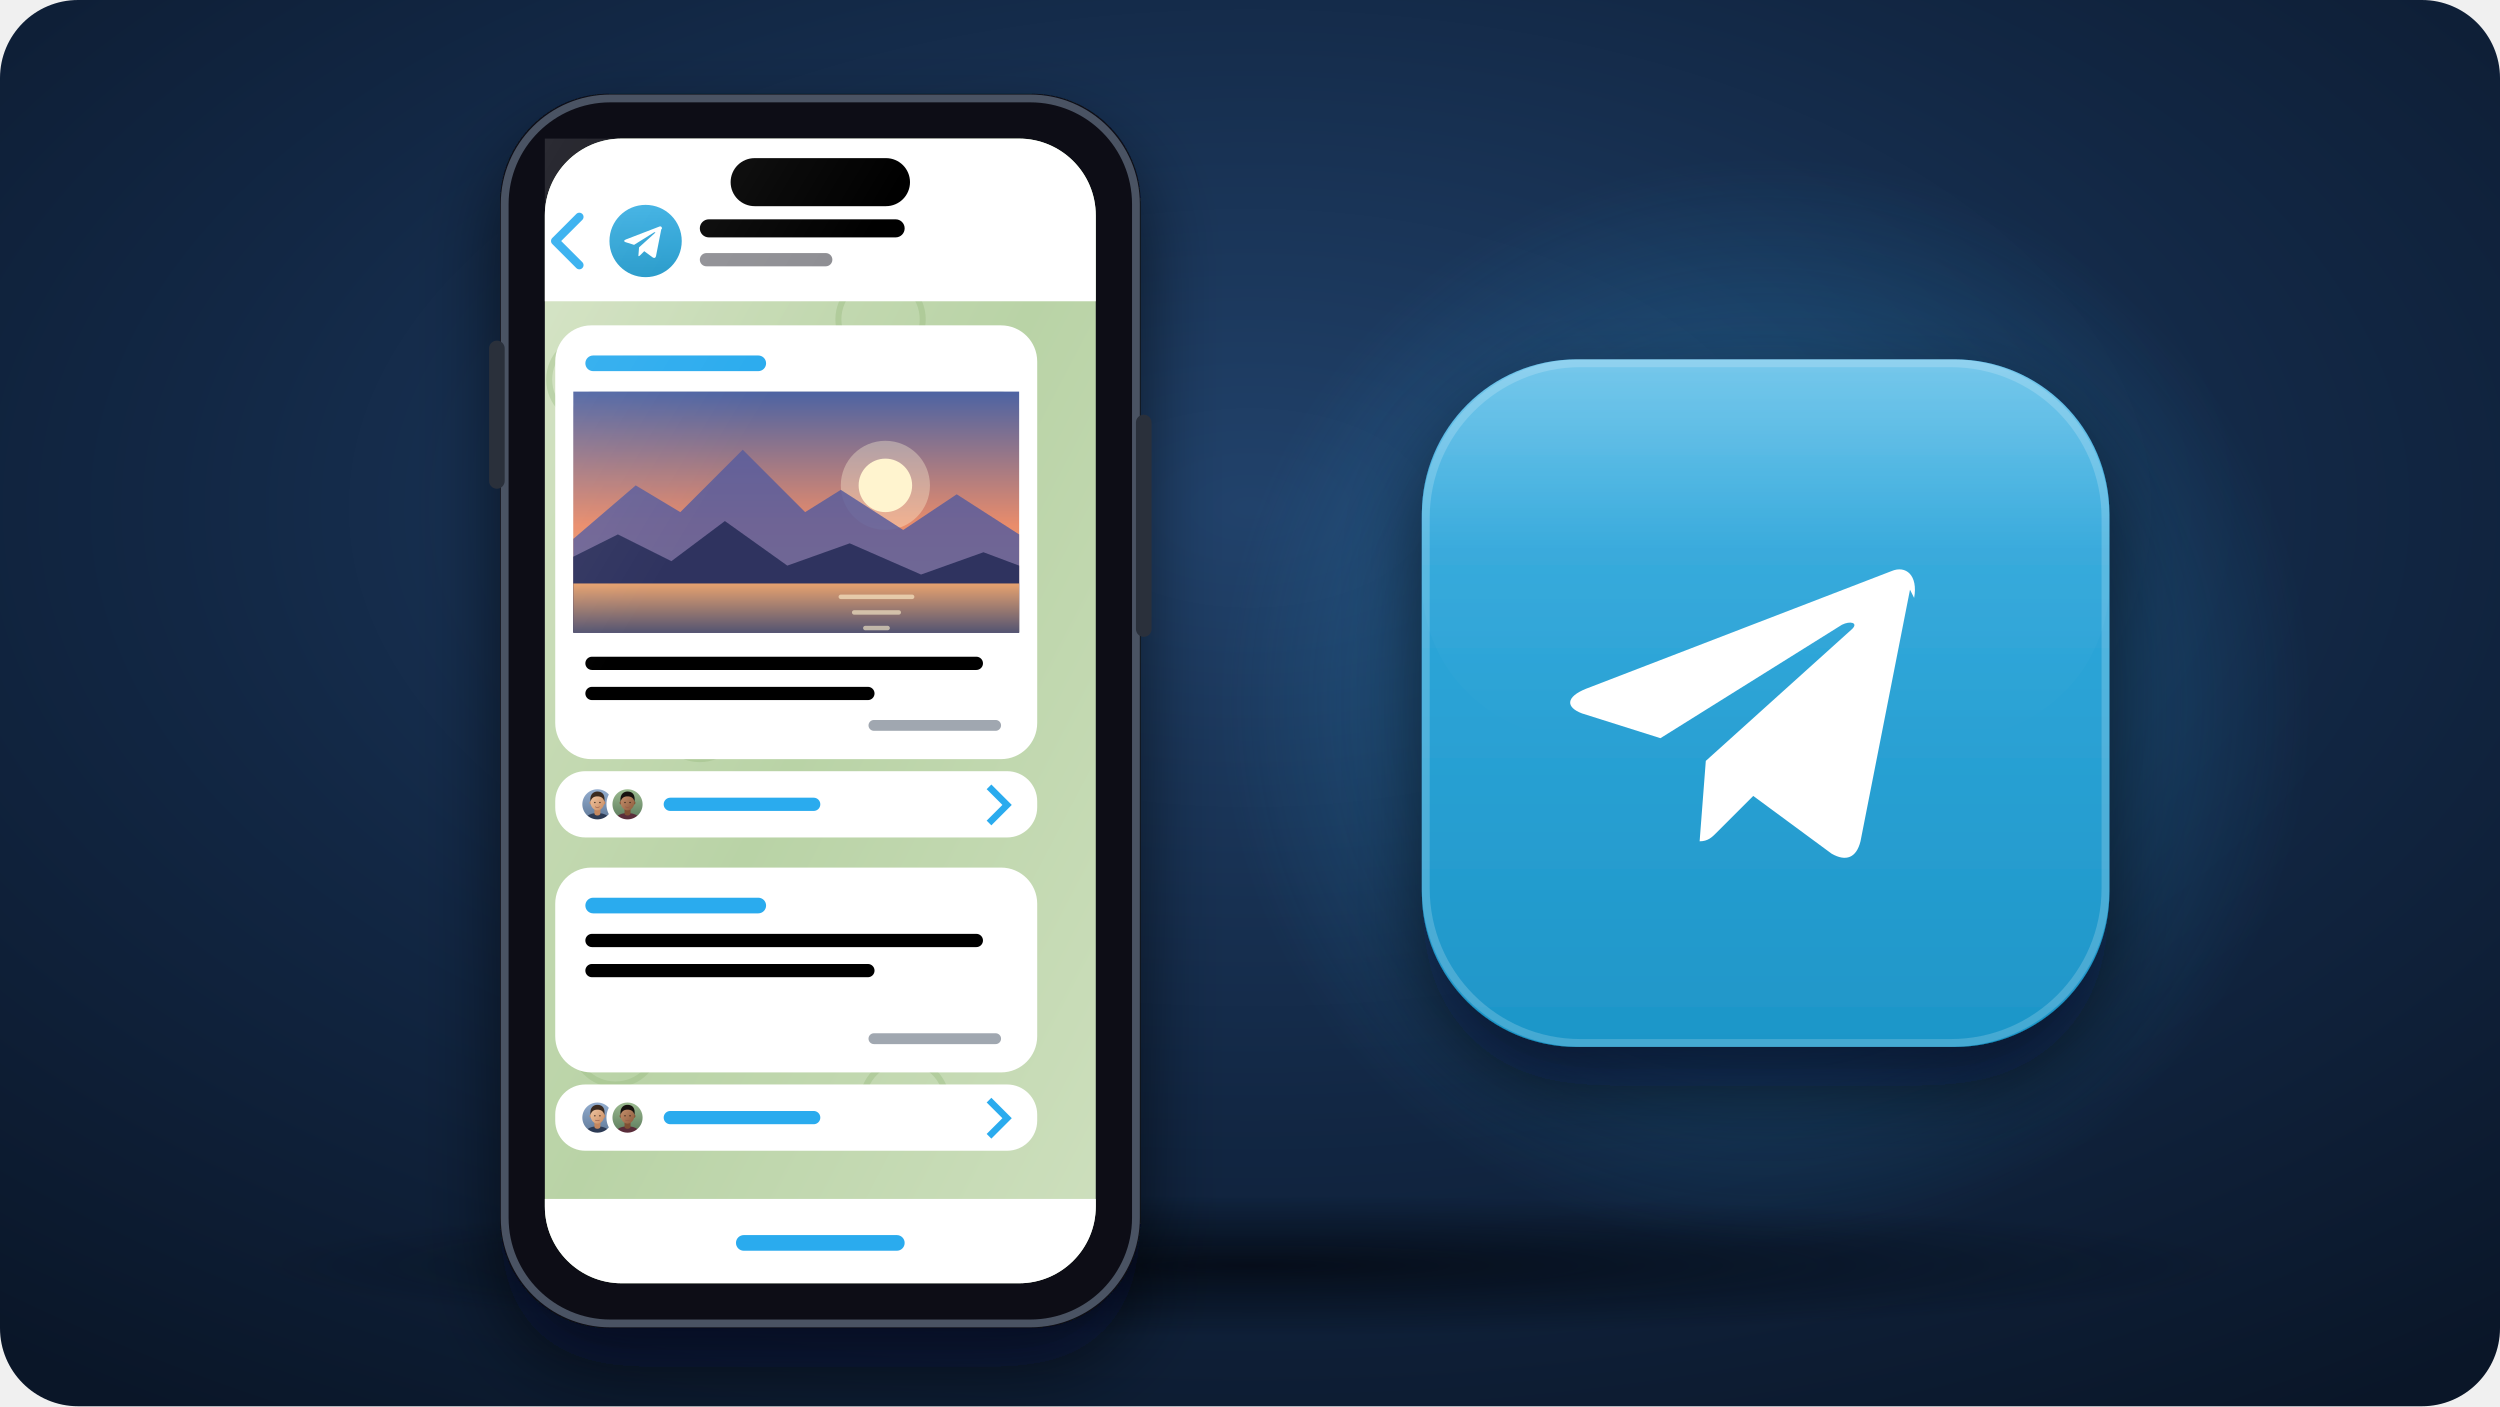
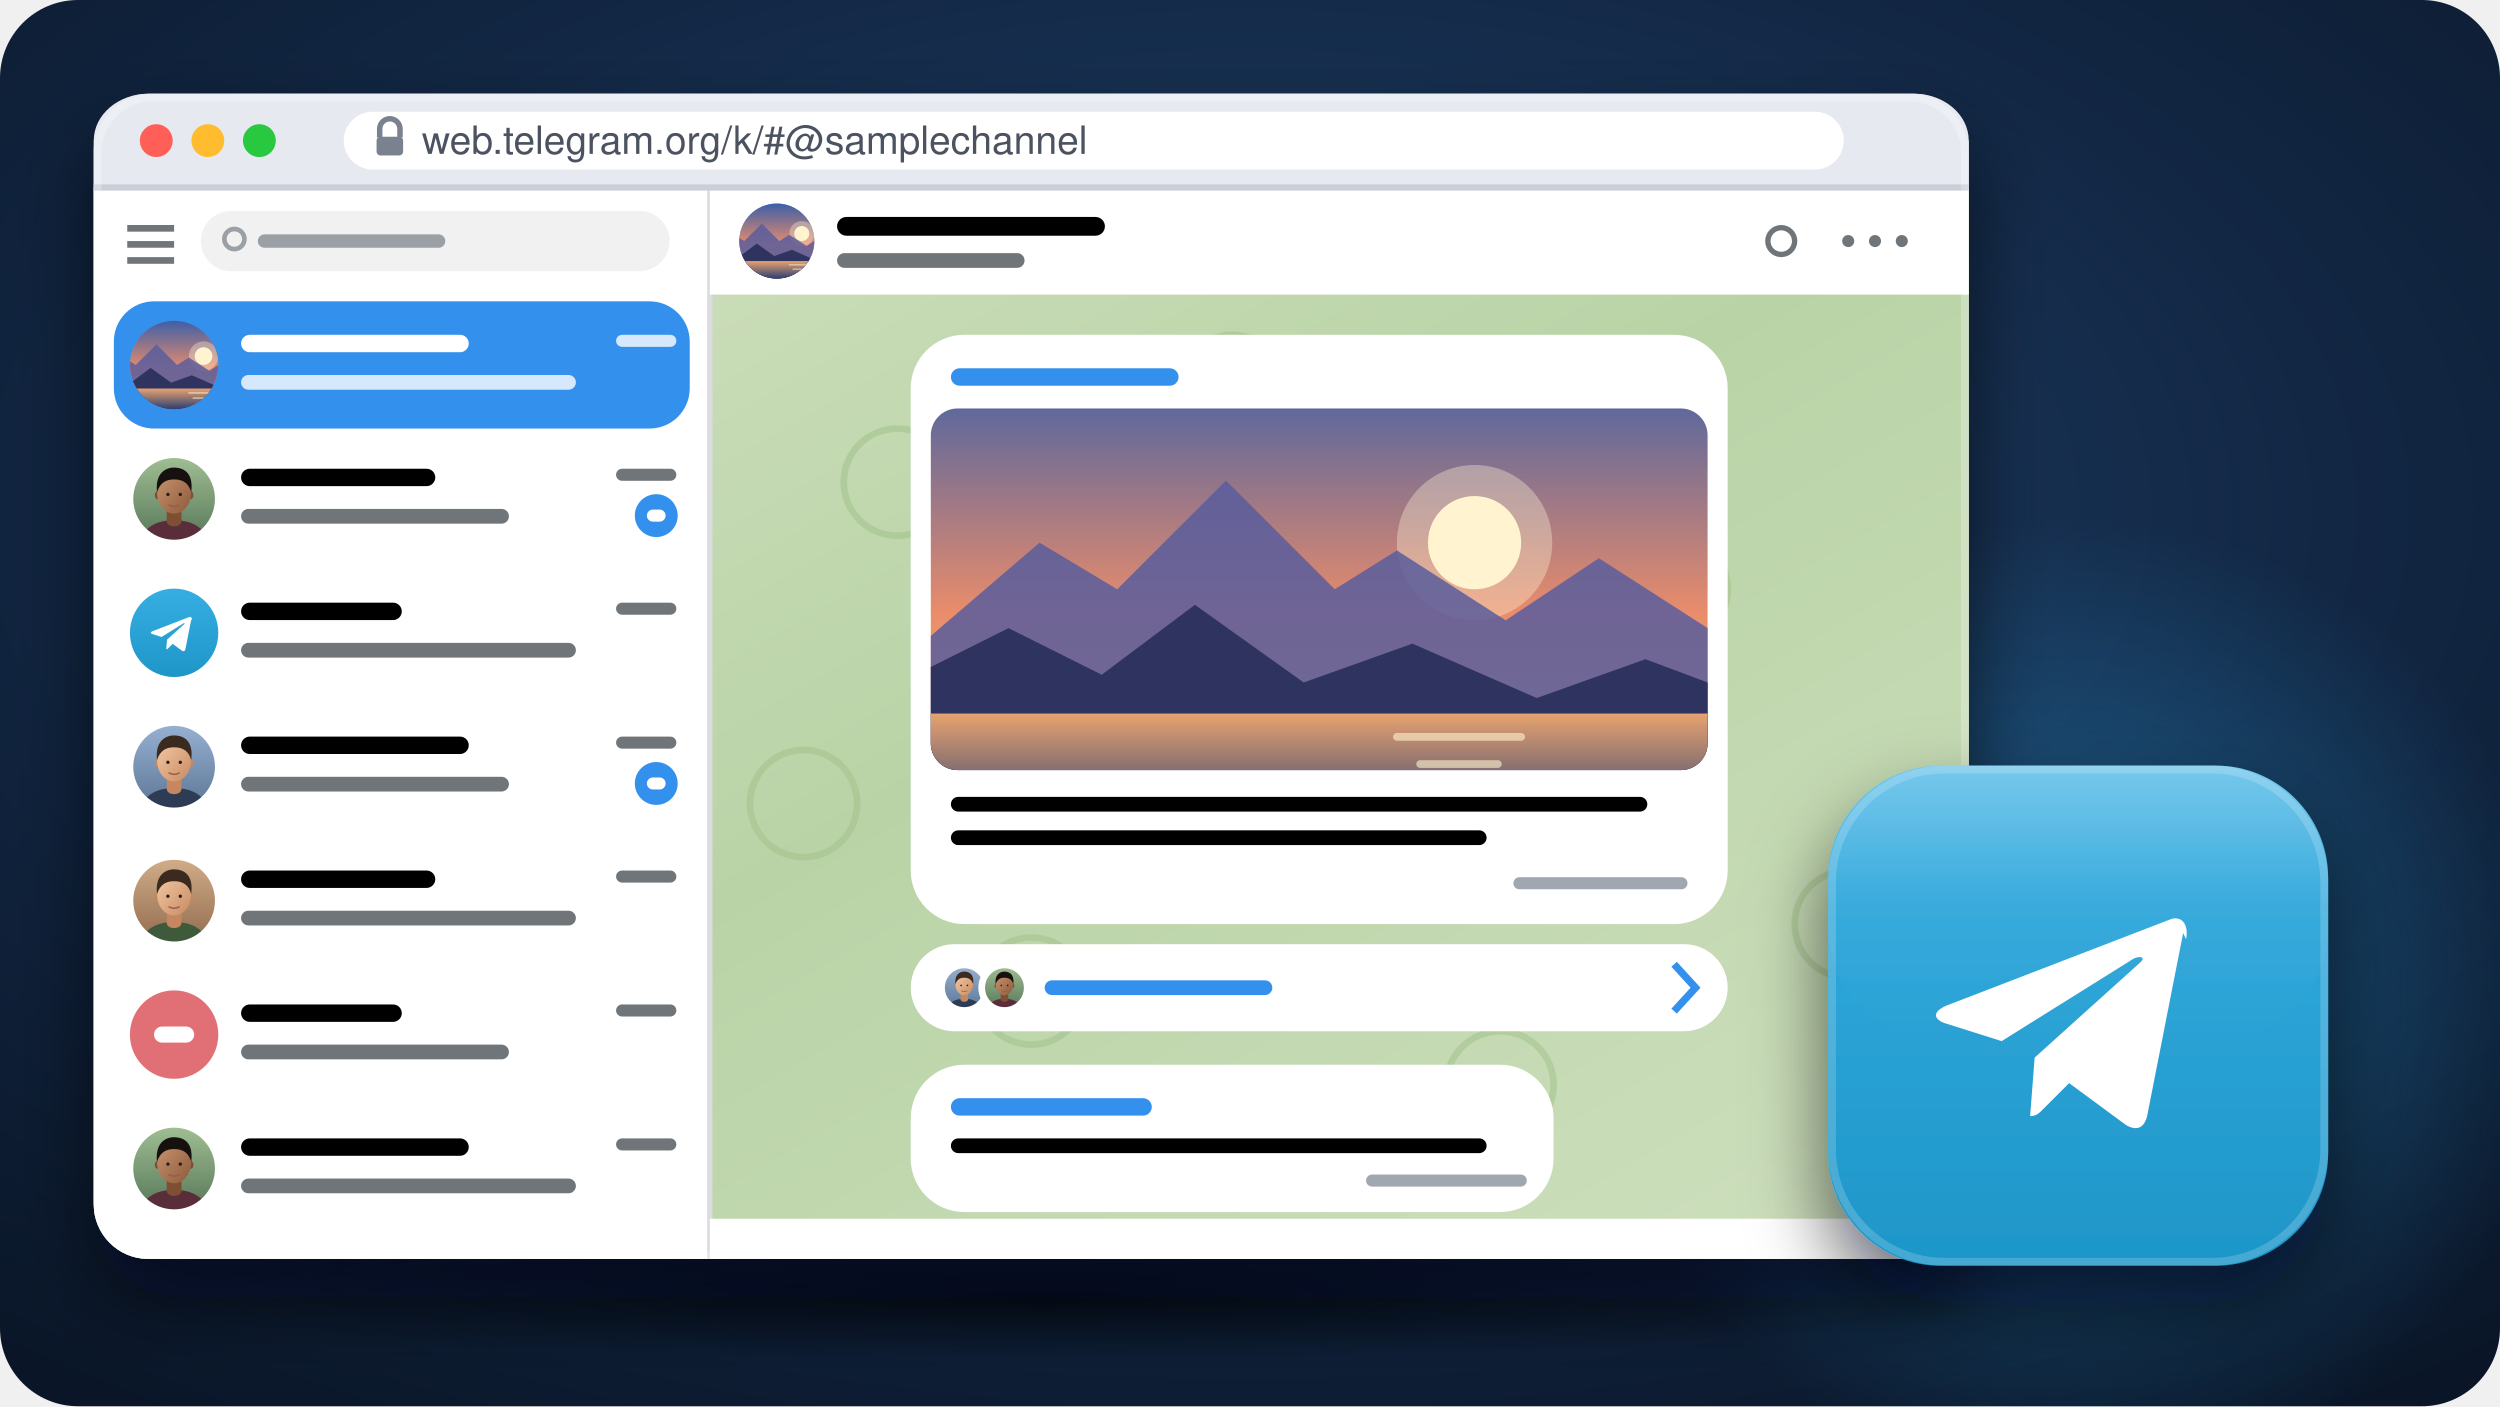
<svg xmlns="http://www.w3.org/2000/svg" viewBox="0 0 320 180" width="320" height="180">
  <defs>
    <radialGradient id="bg" cx="50%" cy="36%" r="78%">
      <stop offset="0" stop-color="#21426b" />
      <stop offset=".55" stop-color="#122744" />
      <stop offset="1" stop-color="#0a1628" />
    </radialGradient>
    <radialGradient id="floor">
      <stop offset="0" stop-color="#01050c" stop-opacity=".7" />
      <stop offset="1" stop-color="#01050c" stop-opacity="0" />
    </radialGradient>
    <filter id="sh" x="-25%" y="-25%" width="150%" height="160%">
      <feDropShadow dx="0" dy="5" stdDeviation="5" flood-color="#01050c" flood-opacity=".6" />
    </filter>
-     <linearGradient id="glare" x1="0" y1="0" x2="1" y2="1">
-       <stop offset="0" stop-color="#fff" stop-opacity=".28" />
-       <stop offset=".5" stop-color="#fff" stop-opacity="0" />
-     </linearGradient>
    <linearGradient id="sky" x1="0" y1="0" x2="0" y2="1">
      <stop offset="0" stop-color="#3d5fa8" />
      <stop offset=".55" stop-color="#e98c6b" />
      <stop offset="1" stop-color="#f7c873" />
    </linearGradient>
    <linearGradient id="lake" x1="0" y1="0" x2="0" y2="1">
      <stop offset="0" stop-color="#e7a26f" />
      <stop offset="1" stop-color="#2c3f72" />
    </linearGradient>
    <linearGradient id="skinA" x1="0" y1="0" x2="1" y2="1">
      <stop offset="0" stop-color="#f3caa6" />
      <stop offset="1" stop-color="#c88b62" />
    </linearGradient>
    <linearGradient id="skinB" x1="0" y1="0" x2="1" y2="1">
      <stop offset="0" stop-color="#c99470" />
      <stop offset="1" stop-color="#8d5b3c" />
    </linearGradient>
    <linearGradient id="pbgA" x1="0" y1="0" x2="0" y2="1">
      <stop offset="0" stop-color="#9db7d9" />
      <stop offset="1" stop-color="#57708f" />
    </linearGradient>
    <linearGradient id="pbgB" x1="0" y1="0" x2="0" y2="1">
      <stop offset="0" stop-color="#a8c79a" />
      <stop offset="1" stop-color="#4f6e52" />
    </linearGradient>
+     <linearGradient id="pbgC" x1="0" y1="0" x2="0" y2="1">
+       <stop offset="0" stop-color="#d9b48f" />
+       <stop offset="1" stop-color="#8a6448" />
+     </linearGradient>
    <linearGradient id="tgbg" x1="0" y1="0" x2="0" y2="1">
      <stop offset="0" stop-color="#37aee2" />
      <stop offset="1" stop-color="#1e96c8" />
    </linearGradient>
    <linearGradient id="tgwall" x1="0" y1="0" x2="1" y2="1">
      <stop offset="0" stop-color="#d5e3c4" />
      <stop offset=".5" stop-color="#b9d3a6" />
      <stop offset="1" stop-color="#cfe0bf" />
    </linearGradient>
    <linearGradient id="gloss" x1="0" y1="0" x2="0" y2="1">
      <stop offset="0" stop-color="#fff" stop-opacity=".32" />
      <stop offset=".5" stop-color="#fff" stop-opacity=".04" />
      <stop offset="1" stop-color="#fff" stop-opacity="0" />
    </linearGradient>
  </defs>
  <rect width="320" height="180" rx="10" fill="url(#bg)" />
-   <ellipse cx="160" cy="162" rx="128" ry="9" fill="url(#floor)" />
+   <ellipse cx="134" cy="166" rx="124" ry="8" fill="url(#floor)" />
  <defs>
-     <radialGradient id="gl1">
+     <radialGradient id="gl71">
      <stop offset="0" stop-color="#2aabee" stop-opacity=".45" />
      <stop offset="1" stop-color="#2aabee" stop-opacity="0" />
    </radialGradient>
  </defs>
-   <circle cx="226" cy="90" r="70" fill="url(#gl1)" />
-   <rect x="64" y="12" width="82" height="158" rx="13.94" fill="#0e1117" filter="url(#sh)" />
-   <rect x="64.6" y="12.6" width="80.8" height="156.8" rx="13.53" fill="none" stroke="#4a5363" stroke-width="1" />
-   <rect x="62.6" y="43.6" width="2" height="18.96" rx="1" fill="#2a303b" />
-   <rect x="145.4" y="53.08" width="2" height="28.44" rx="1" fill="#2a303b" />
-   <clipPath id="ph6">
-     <rect x="69.74" y="17.74" width="70.52" height="146.52" rx="9.84" />
+   <circle cx="266" cy="128" r="62" fill="url(#gl71)" />
+   <rect x="12" y="12" width="240" height="149.14" rx="7" fill="#dfe3ea" filter="url(#sh)" />
+   <clipPath id="win81">
+     <rect x="12" y="12" width="240" height="149.14" rx="7" />
  </clipPath>
-   <g clip-path="url(#ph6)">
-     <svg x="69.74" y="17.74" width="70.52" height="146.52" viewBox="0 0 100 190" preserveAspectRatio="xMidYMin slice">
-       <rect width="100" height="190" fill="url(#tgwall)" />
-       <circle cx="12" cy="40" r="7" fill="none" stroke="#9fbf88" stroke-width="1" opacity=".5" />
-       <circle cx="60" cy="30" r="7" fill="none" stroke="#9fbf88" stroke-width="1" opacity=".5" />
-       <circle cx="30" cy="96" r="7" fill="none" stroke="#9fbf88" stroke-width="1" opacity=".5" />
-       <circle cx="78" cy="88" r="7" fill="none" stroke="#9fbf88" stroke-width="1" opacity=".5" />
-       <circle cx="16" cy="150" r="7" fill="none" stroke="#9fbf88" stroke-width="1" opacity=".5" />
-       <circle cx="64" cy="160" r="7" fill="none" stroke="#9fbf88" stroke-width="1" opacity=".5" />
-       <rect width="100" height="27" fill="#fff" />
-       <path d="M6 17l4-4M6 17l4 4" stroke="#2aabee" stroke-width="1.4" stroke-linecap="round" />
-       <circle cx="21" cy="17" r="6" fill="url(#tgbg)" />
-       <svg x="16.5" y="12.5" width="9" height="9" viewBox="0 0 24 24" preserveAspectRatio="xMidYMid slice">
+   <g clip-path="url(#win81)">
+     <svg x="12" y="24" width="240" height="137.14" viewBox="0 0 280 160" preserveAspectRatio="xMidYMid slice">
+       <rect width="280" height="160" fill="url(#tgwall)" />
+       <circle cx="120" cy="44" r="8" fill="none" stroke="#9fbf88" stroke-width="1" opacity=".5" />
+       <circle cx="170" cy="30" r="8" fill="none" stroke="#9fbf88" stroke-width="1" opacity=".5" />
+       <circle cx="236" cy="60" r="8" fill="none" stroke="#9fbf88" stroke-width="1" opacity=".5" />
+       <circle cx="140" cy="120" r="8" fill="none" stroke="#9fbf88" stroke-width="1" opacity=".5" />
+       <circle cx="210" cy="134" r="8" fill="none" stroke="#9fbf88" stroke-width="1" opacity=".5" />
+       <circle cx="262" cy="110" r="8" fill="none" stroke="#9fbf88" stroke-width="1" opacity=".5" />
+       <circle cx="106" cy="92" r="8" fill="none" stroke="#9fbf88" stroke-width="1" opacity=".5" />
+       <rect width="92" height="160" fill="#fff" />
+       <path d="M92 0v160" stroke="#dadce0" stroke-width=".8" />
+       <rect x="5" y="5.6" width="7" height="1" fill="#707579" />
+       <rect x="5" y="8" width="7" height="1" fill="#707579" />
+       <rect x="5" y="10.4" width="7" height="1" fill="#707579" />
+       <rect x="16" y="3.5" width="70" height="9" rx="4.5" fill="#f1f1f1" />
+       <circle cx="21" cy="7.7" r="1.5" fill="none" stroke="#9aa0a6" stroke-width=".7" />
+       <rect x="24.5" y="7.0" width="28.0" height="2" rx="1.0" fill="#9aa0a6" />
+       <rect x="3" y="17" width="86" height="19" rx="6" fill="#3390ec" />
+       <circle cx="12" cy="26.5" r="6.6" fill="#54a3e6" />
+       <clipPath id="pic72">
+         <rect x="5.4" y="19.9" width="13.2" height="13.2" rx="6.6" />
+       </clipPath>
+       <g clip-path="url(#pic72)">
+         <svg x="5.4" y="19.9" width="13.2" height="13.2" viewBox="0 0 100 60" preserveAspectRatio="xMidYMid slice">
+           <rect width="100" height="60" fill="url(#sky)" />
+           <circle cx="70" cy="24" r="10" fill="#fff6d8" fill-opacity=".35" />
+           <circle cx="70" cy="24" r="6" fill="#fff4cf" />
+           <path d="M0 36L14 24l10 6 14-14 14 14 8-5 14 9 12-8 14 9v25H0z" fill="#5a5d9c" fill-opacity=".85" />
+           <path d="M0 60V40l10-5 12 6 12-9 14 10 14-5 16 7 14-5 8 3v18z" fill="#2f335f" />
+           <rect y="46" width="100" height="14" fill="url(#lake)" />
+           <path d="M60 49h16M63 52.5h10M65.5 56h5" stroke="#fff4cf" stroke-opacity=".6" stroke-width="1" stroke-linecap="round" />
+         </svg>
+       </g>
+       <rect x="22" y="22" width="34" height="2.6" rx="1.3" fill="#fff" />
+       <rect x="22" y="28" width="50" height="2.2" rx="1.1" fill="#d6e8fb" />
+       <rect x="78" y="22" width="9" height="1.8" rx="0.9" fill="#d6e8fb" />
+       <clipPath id="av73">
+         <circle cx="12" cy="46.5" r="6.6" />
+       </clipPath>
+       <g clip-path="url(#av73)">
+         <svg x="5.4" y="39.9" width="13.2" height="13.2" viewBox="0 0 60 70" preserveAspectRatio="xMidYMid slice">
+           <rect width="60" height="70" fill="url(#pbgB)" />
+           <path d="M5 70C7 55 17 49.5 30 49.5S53 55 55 70z" fill="#5a2d3a" />
+           <path d="M25 41h10v9c0 2.2-2.2 3.6-5 3.6S25 52.2 25 50z" fill="#7f4f33" />
+           <ellipse cx="18.6" cy="32.5" rx="1.7" ry="2.7" fill="#7f4f33" />
+           <ellipse cx="41.4" cy="32.5" rx="1.7" ry="2.7" fill="#7f4f33" />
+           <ellipse cx="30" cy="31" rx="11.5" ry="14" fill="url(#skinB)" />
+           <path d="M18.4 30.5C16.8 17 25 13.3 31 13.8c8 .5 12 6.2 10.6 16.7-1.6-6-5.4-8.7-11.6-8.7-6 0-9.6 2.6-11.6 8.7z" fill="#16110e" />
+           <circle cx="25.8" cy="32" r="1.15" fill="#2a1d16" />
+           <circle cx="34.2" cy="32" r="1.15" fill="#2a1d16" />
+           <path d="M26.6 39.2q3.4 1.9 6.8 0" stroke="#9a5a45" stroke-width="1" fill="none" stroke-linecap="round" />
+         </svg>
+       </g>
+       <circle cx="12" cy="46.5" r="6.6" fill="none" stroke="#fff" stroke-width="1" />
+       <rect x="22" y="42" width="29" height="2.6" rx="1.3" fill="#000" />
+       <rect x="22" y="48" width="40" height="2.2" rx="1.1" fill="#707579" />
+       <rect x="78" y="42" width="9" height="1.8" rx="0.9" fill="#707579" />
+       <circle cx="84" cy="49" r="3.2" fill="#3390ec" />
+       <rect x="82.6" y="48.1" width="2.8" height="1.8" rx="0.9" fill="#fff" />
+       <circle cx="12" cy="66.5" r="6.6" fill="url(#tgbg)" />
+       <svg x="7.6" y="62.1" width="8.8" height="8.8" viewBox="0 0 24 24" preserveAspectRatio="xMidYMid slice">
        <path d="M18.4 6.1 16 18.3c-.2.8-.7 1-1.4.6l-3.8-2.8-1.8 1.8c-.2.2-.4.4-.8.4l.3-3.9 7.1-6.4c.3-.3-.1-.4-.5-.2l-8.8 5.5-3.8-1.2c-.8-.3-.8-.8.2-1.2l14.8-5.7c.7-.3 1.3.2 1.1 1.3z" fill="#fff" transform="translate(.6 .4)" />
      </svg>
-       <rect x="30" y="13.4" width="34" height="3" rx="1.5" fill="#000" />
-       <rect x="30" y="19" width="22" height="2.2" rx="1.1" fill="#8e8e93" />
-       <rect x="6" y="31" width="80" height="72" rx="6" fill="#fff" />
-       <rect x="11" y="36" width="30" height="2.6" rx="1.3" fill="#2aabee" />
-       <rect x="9" y="42" width="74" height="40" rx="3" fill="#ddd" />
-       <svg x="9" y="42" width="74" height="40" viewBox="0 0 100 60" preserveAspectRatio="xMidYMid slice">
-         <rect width="100" height="60" fill="url(#sky)" />
-         <circle cx="70" cy="24" r="10" fill="#fff6d8" fill-opacity=".35" />
-         <circle cx="70" cy="24" r="6" fill="#fff4cf" />
-         <path d="M0 36L14 24l10 6 14-14 14 14 8-5 14 9 12-8 14 9v25H0z" fill="#5a5d9c" fill-opacity=".85" />
-         <path d="M0 60V40l10-5 12 6 12-9 14 10 14-5 16 7 14-5 8 3v18z" fill="#2f335f" />
-         <rect y="46" width="100" height="14" fill="url(#lake)" />
-         <path d="M60 49h16M63 52.5h10M65.5 56h5" stroke="#fff4cf" stroke-opacity=".6" stroke-width="1" stroke-linecap="round" />
-       </svg>
-       <rect x="11" y="86" width="66" height="2.2" rx="1.1" fill="#000" />
-       <rect x="11" y="91" width="48" height="2.2" rx="1.1" fill="#000" />
-       <rect x="58" y="96.5" width="22" height="1.8" rx="0.9" fill="#a0a7b0" />
-       <rect x="6" y="105" width="80" height="11" rx="5" fill="#fff" />
-       <clipPath id="av2">
-         <circle cx="13" cy="110.5" r="3" />
-       </clipPath>
-       <g clip-path="url(#av2)">
-         <svg x="10" y="107.5" width="6" height="6" viewBox="0 0 60 70" preserveAspectRatio="xMidYMid slice">
+       <rect x="22" y="62" width="24" height="2.6" rx="1.3" fill="#000" />
+       <rect x="22" y="68" width="50" height="2.2" rx="1.1" fill="#707579" />
+       <rect x="78" y="62" width="9" height="1.8" rx="0.9" fill="#707579" />
+       <clipPath id="av74">
+         <circle cx="12" cy="86.5" r="6.6" />
+       </clipPath>
+       <g clip-path="url(#av74)">
+         <svg x="5.4" y="79.9" width="13.2" height="13.2" viewBox="0 0 60 70" preserveAspectRatio="xMidYMid slice">
          <rect width="60" height="70" fill="url(#pbgA)" />
          <path d="M5 70C7 55 17 49.5 30 49.5S53 55 55 70z" fill="#2d3b55" />
          <path d="M25 41h10v9c0 2.2-2.2 3.6-5 3.6S25 52.2 25 50z" fill="#c4875f" />
          <ellipse cx="18.6" cy="32.5" rx="1.7" ry="2.7" fill="#c4875f" />
          <ellipse cx="41.4" cy="32.5" rx="1.7" ry="2.7" fill="#c4875f" />
          <ellipse cx="30" cy="31" rx="11.5" ry="14" fill="url(#skinA)" />
          <path d="M18.4 30.5C16.8 17 25 13.3 31 13.8c8 .5 12 6.2 10.6 16.7-1.6-6-5.4-8.7-11.6-8.7-6 0-9.6 2.6-11.6 8.7z" fill="#3a2a20" />
          <circle cx="25.8" cy="32" r="1.15" fill="#2a1d16" />
          <circle cx="34.2" cy="32" r="1.15" fill="#2a1d16" />
          <path d="M26.6 39.2q3.4 1.9 6.8 0" stroke="#9a5a45" stroke-width="1" fill="none" stroke-linecap="round" />
        </svg>
      </g>
-       <circle cx="13" cy="110.5" r="3" fill="none" stroke="#fff" stroke-width="1" />
-       <clipPath id="av3">
-         <circle cx="18" cy="110.5" r="3" />
-       </clipPath>
-       <g clip-path="url(#av3)">
-         <svg x="15" y="107.5" width="6" height="6" viewBox="0 0 60 70" preserveAspectRatio="xMidYMid slice">
+       <circle cx="12" cy="86.5" r="6.6" fill="none" stroke="#fff" stroke-width="1" />
+       <rect x="22" y="82" width="34" height="2.6" rx="1.3" fill="#000" />
+       <rect x="22" y="88" width="40" height="2.2" rx="1.1" fill="#707579" />
+       <rect x="78" y="82" width="9" height="1.8" rx="0.9" fill="#707579" />
+       <circle cx="84" cy="89" r="3.2" fill="#3390ec" />
+       <rect x="82.6" y="88.1" width="2.8" height="1.8" rx="0.9" fill="#fff" />
+       <clipPath id="av75">
+         <circle cx="12" cy="106.5" r="6.6" />
+       </clipPath>
+       <g clip-path="url(#av75)">
+         <svg x="5.4" y="99.9" width="13.2" height="13.2" viewBox="0 0 60 70" preserveAspectRatio="xMidYMid slice">
+           <rect width="60" height="70" fill="url(#pbgC)" />
+           <path d="M5 70C7 55 17 49.5 30 49.5S53 55 55 70z" fill="#3f5a3a" />
+           <path d="M25 41h10v9c0 2.2-2.2 3.6-5 3.6S25 52.2 25 50z" fill="#c4875f" />
+           <ellipse cx="18.6" cy="32.5" rx="1.7" ry="2.7" fill="#c4875f" />
+           <ellipse cx="41.4" cy="32.5" rx="1.7" ry="2.7" fill="#c4875f" />
+           <ellipse cx="30" cy="31" rx="11.5" ry="14" fill="url(#skinA)" />
+           <path d="M18.4 30.5C16.8 17 25 13.3 31 13.8c8 .5 12 6.2 10.6 16.7-1.6-6-5.4-8.7-11.6-8.7-6 0-9.6 2.6-11.6 8.7z" fill="#3a2a20" />
+           <circle cx="25.8" cy="32" r="1.15" fill="#2a1d16" />
+           <circle cx="34.2" cy="32" r="1.15" fill="#2a1d16" />
+           <path d="M26.6 39.2q3.4 1.9 6.8 0" stroke="#9a5a45" stroke-width="1" fill="none" stroke-linecap="round" />
+         </svg>
+       </g>
+       <circle cx="12" cy="106.5" r="6.6" fill="none" stroke="#fff" stroke-width="1" />
+       <rect x="22" y="102" width="29" height="2.6" rx="1.3" fill="#000" />
+       <rect x="22" y="108" width="50" height="2.2" rx="1.1" fill="#707579" />
+       <rect x="78" y="102" width="9" height="1.8" rx="0.9" fill="#707579" />
+       <circle cx="12" cy="126.5" r="6.6" fill="#e17076" />
+       <rect x="9" y="125.3" width="6" height="2.4" rx="1.2" fill="#fff" />
+       <rect x="22" y="122" width="24" height="2.6" rx="1.3" fill="#000" />
+       <rect x="22" y="128" width="40" height="2.2" rx="1.1" fill="#707579" />
+       <rect x="78" y="122" width="9" height="1.8" rx="0.9" fill="#707579" />
+       <clipPath id="av76">
+         <circle cx="12" cy="146.5" r="6.6" />
+       </clipPath>
+       <g clip-path="url(#av76)">
+         <svg x="5.4" y="139.9" width="13.2" height="13.2" viewBox="0 0 60 70" preserveAspectRatio="xMidYMid slice">
          <rect width="60" height="70" fill="url(#pbgB)" />
          <path d="M5 70C7 55 17 49.5 30 49.5S53 55 55 70z" fill="#5a2d3a" />
          <path d="M25 41h10v9c0 2.2-2.2 3.6-5 3.6S25 52.2 25 50z" fill="#7f4f33" />
          <ellipse cx="18.6" cy="32.5" rx="1.7" ry="2.7" fill="#7f4f33" />
          <ellipse cx="41.4" cy="32.5" rx="1.7" ry="2.7" fill="#7f4f33" />
          <ellipse cx="30" cy="31" rx="11.5" ry="14" fill="url(#skinB)" />
          <path d="M18.4 30.5C16.8 17 25 13.3 31 13.8c8 .5 12 6.2 10.6 16.7-1.6-6-5.4-8.7-11.6-8.7-6 0-9.6 2.6-11.6 8.7z" fill="#16110e" />
          <circle cx="25.8" cy="32" r="1.15" fill="#2a1d16" />
          <circle cx="34.2" cy="32" r="1.15" fill="#2a1d16" />
          <path d="M26.6 39.2q3.4 1.9 6.8 0" stroke="#9a5a45" stroke-width="1" fill="none" stroke-linecap="round" />
        </svg>
      </g>
-       <circle cx="18" cy="110.5" r="3" fill="none" stroke="#fff" stroke-width="1" />
-       <rect x="24" y="109.4" width="26" height="2.2" rx="1.1" fill="#2aabee" />
-       <path d="M78 107.6l3 3-3 3" stroke="#2aabee" stroke-width="1.1" fill="none" />
-       <rect x="6" y="121" width="80" height="34" rx="6" fill="#fff" />
-       <rect x="11" y="126" width="30" height="2.6" rx="1.3" fill="#2aabee" />
-       <rect x="11" y="132" width="66" height="2.2" rx="1.1" fill="#000" />
-       <rect x="11" y="137" width="48" height="2.2" rx="1.1" fill="#000" />
-       <rect x="58" y="148.5" width="22" height="1.8" rx="0.9" fill="#a0a7b0" />
-       <rect x="6" y="157" width="80" height="11" rx="5" fill="#fff" />
-       <clipPath id="av4">
-         <circle cx="13" cy="162.5" r="3" />
-       </clipPath>
-       <g clip-path="url(#av4)">
-         <svg x="10" y="159.5" width="6" height="6" viewBox="0 0 60 70" preserveAspectRatio="xMidYMid slice">
+       <circle cx="12" cy="146.5" r="6.6" fill="none" stroke="#fff" stroke-width="1" />
+       <rect x="22" y="142" width="34" height="2.6" rx="1.3" fill="#000" />
+       <rect x="22" y="148" width="50" height="2.2" rx="1.1" fill="#707579" />
+       <rect x="78" y="142" width="9" height="1.8" rx="0.9" fill="#707579" />
+       <rect x="92" y="0" width="188" height="16" fill="#fff" />
+       <circle cx="102" cy="8" r="5.6" fill="#54a3e6" />
+       <clipPath id="pic77">
+         <rect x="96.4" y="2.4" width="11.2" height="11.2" rx="5.6" />
+       </clipPath>
+       <g clip-path="url(#pic77)">
+         <svg x="96.4" y="2.4" width="11.2" height="11.2" viewBox="0 0 100 60" preserveAspectRatio="xMidYMid slice">
+           <rect width="100" height="60" fill="url(#sky)" />
+           <circle cx="70" cy="24" r="10" fill="#fff6d8" fill-opacity=".35" />
+           <circle cx="70" cy="24" r="6" fill="#fff4cf" />
+           <path d="M0 36L14 24l10 6 14-14 14 14 8-5 14 9 12-8 14 9v25H0z" fill="#5a5d9c" fill-opacity=".85" />
+           <path d="M0 60V40l10-5 12 6 12-9 14 10 14-5 16 7 14-5 8 3v18z" fill="#2f335f" />
+           <rect y="46" width="100" height="14" fill="url(#lake)" />
+           <path d="M60 49h16M63 52.5h10M65.5 56h5" stroke="#fff4cf" stroke-opacity=".6" stroke-width="1" stroke-linecap="round" />
+         </svg>
+       </g>
+       <rect x="111" y="4.4" width="40" height="2.8" rx="1.4" fill="#000" />
+       <rect x="111" y="9.8" width="28" height="2.2" rx="1.1" fill="#707579" />
+       <circle cx="252" cy="8" r="2" fill="none" stroke="#707579" stroke-width=".8" />
+       <circle cx="266" cy="8" r=".9" fill="#707579" />
+       <circle cx="270" cy="8" r=".9" fill="#707579" />
+       <circle cx="262" cy="8" r=".9" fill="#707579" />
+       <rect x="122" y="22" width="122" height="88" rx="8" fill="#fff" />
+       <rect x="128" y="27" width="34" height="2.6" rx="1.3" fill="#3390ec" />
+       <clipPath id="pic78">
+         <rect x="125" y="33" width="116" height="54" rx="4" />
+       </clipPath>
+       <g clip-path="url(#pic78)">
+         <svg x="125" y="33" width="116" height="54" viewBox="0 0 100 60" preserveAspectRatio="xMidYMid slice">
+           <rect width="100" height="60" fill="url(#sky)" />
+           <circle cx="70" cy="24" r="10" fill="#fff6d8" fill-opacity=".35" />
+           <circle cx="70" cy="24" r="6" fill="#fff4cf" />
+           <path d="M0 36L14 24l10 6 14-14 14 14 8-5 14 9 12-8 14 9v25H0z" fill="#5a5d9c" fill-opacity=".85" />
+           <path d="M0 60V40l10-5 12 6 12-9 14 10 14-5 16 7 14-5 8 3v18z" fill="#2f335f" />
+           <rect y="46" width="100" height="14" fill="url(#lake)" />
+           <path d="M60 49h16M63 52.5h10M65.5 56h5" stroke="#fff4cf" stroke-opacity=".6" stroke-width="1" stroke-linecap="round" />
+         </svg>
+       </g>
+       <rect x="128" y="91" width="104" height="2.2" rx="1.1" fill="#000" />
+       <rect x="128" y="96" width="80" height="2.2" rx="1.1" fill="#000" />
+       <rect x="212" y="103" width="26" height="1.8" rx="0.9" fill="#a0a7b0" />
+       <rect x="122" y="113" width="122" height="13" rx="6.5" fill="#fff" />
+       <clipPath id="av79">
+         <circle cx="130" cy="119.5" r="3.4" />
+       </clipPath>
+       <g clip-path="url(#av79)">
+         <svg x="126.6" y="116.1" width="6.8" height="6.8" viewBox="0 0 60 70" preserveAspectRatio="xMidYMid slice">
          <rect width="60" height="70" fill="url(#pbgA)" />
          <path d="M5 70C7 55 17 49.5 30 49.5S53 55 55 70z" fill="#2d3b55" />
          <path d="M25 41h10v9c0 2.2-2.2 3.6-5 3.6S25 52.2 25 50z" fill="#c4875f" />
          <ellipse cx="18.6" cy="32.5" rx="1.7" ry="2.7" fill="#c4875f" />
          <ellipse cx="41.4" cy="32.5" rx="1.7" ry="2.7" fill="#c4875f" />
          <ellipse cx="30" cy="31" rx="11.5" ry="14" fill="url(#skinA)" />
          <path d="M18.4 30.5C16.8 17 25 13.3 31 13.8c8 .5 12 6.2 10.6 16.7-1.6-6-5.4-8.7-11.6-8.7-6 0-9.6 2.6-11.6 8.7z" fill="#3a2a20" />
          <circle cx="25.8" cy="32" r="1.15" fill="#2a1d16" />
          <circle cx="34.2" cy="32" r="1.15" fill="#2a1d16" />
          <path d="M26.6 39.2q3.4 1.9 6.8 0" stroke="#9a5a45" stroke-width="1" fill="none" stroke-linecap="round" />
        </svg>
      </g>
-       <circle cx="13" cy="162.5" r="3" fill="none" stroke="#fff" stroke-width="1" />
-       <clipPath id="av5">
-         <circle cx="18" cy="162.5" r="3" />
-       </clipPath>
-       <g clip-path="url(#av5)">
-         <svg x="15" y="159.5" width="6" height="6" viewBox="0 0 60 70" preserveAspectRatio="xMidYMid slice">
+       <circle cx="130" cy="119.5" r="3.4" fill="none" stroke="#fff" stroke-width="1" />
+       <clipPath id="av80">
+         <circle cx="136" cy="119.5" r="3.4" />
+       </clipPath>
+       <g clip-path="url(#av80)">
+         <svg x="132.6" y="116.1" width="6.8" height="6.8" viewBox="0 0 60 70" preserveAspectRatio="xMidYMid slice">
          <rect width="60" height="70" fill="url(#pbgB)" />
          <path d="M5 70C7 55 17 49.5 30 49.5S53 55 55 70z" fill="#5a2d3a" />
          <path d="M25 41h10v9c0 2.2-2.2 3.6-5 3.6S25 52.2 25 50z" fill="#7f4f33" />
          <ellipse cx="18.6" cy="32.5" rx="1.7" ry="2.7" fill="#7f4f33" />
          <ellipse cx="41.4" cy="32.5" rx="1.7" ry="2.7" fill="#7f4f33" />
          <ellipse cx="30" cy="31" rx="11.5" ry="14" fill="url(#skinB)" />
          <path d="M18.4 30.5C16.8 17 25 13.3 31 13.8c8 .5 12 6.2 10.6 16.7-1.6-6-5.4-8.7-11.6-8.7-6 0-9.6 2.6-11.6 8.7z" fill="#16110e" />
          <circle cx="25.8" cy="32" r="1.15" fill="#2a1d16" />
          <circle cx="34.2" cy="32" r="1.15" fill="#2a1d16" />
          <path d="M26.6 39.2q3.4 1.9 6.8 0" stroke="#9a5a45" stroke-width="1" fill="none" stroke-linecap="round" />
        </svg>
      </g>
-       <circle cx="18" cy="162.5" r="3" fill="none" stroke="#fff" stroke-width="1" />
-       <rect x="24" y="161.4" width="26" height="2.2" rx="1.1" fill="#2aabee" />
-       <path d="M78 159.6l3 3-3 3" stroke="#2aabee" stroke-width="1.1" fill="none" />
-       <rect x="0" y="176" width="100" height="14" fill="#fff" />
-       <rect x="36" y="182" width="28" height="2.6" rx="1.3" fill="#2aabee" />
+       <circle cx="136" cy="119.5" r="3.4" fill="none" stroke="#fff" stroke-width="1" />
+       <rect x="142" y="118.4" width="34" height="2.2" rx="1.1" fill="#3390ec" />
+       <path d="M236 116l3.2 3.5-3.2 3.5" stroke="#3390ec" stroke-width="1.1" fill="none" />
+       <rect x="122" y="131" width="96" height="22" rx="8" fill="#fff" />
+       <rect x="128" y="136" width="30" height="2.6" rx="1.3" fill="#3390ec" />
+       <rect x="128" y="142" width="80" height="2.2" rx="1.1" fill="#000" />
+       <rect x="190" y="147.4" width="24" height="1.8" rx="0.9" fill="#a0a7b0" />
+       <rect x="92" y="154" width="188" height="6" fill="#fff" />
    </svg>
  </g>
-   <rect x="93.52" y="20.24" width="22.96" height="6.15" rx="3.075" fill="#000" />
-   <path d="M69.74 17.74h49.364L69.74 98.9H69.74z" fill="url(#glare)" opacity=".45" />
-   <rect x="182" y="46" width="88" height="88" rx="19.8" fill="url(#tgbg)" filter="url(#sh)" />
-   <svg x="194.32" y="58.32" width="63.36" height="63.36" viewBox="0 0 24 24" preserveAspectRatio="xMidYMid meet">
+   <rect x="12" y="12" width="240" height="12" rx="7" fill="#e6e9ef" />
+   <rect x="12" y="18" width="240" height="6" fill="#e6e9ef" />
+   <path d="M12 24h240" stroke="#c9ced8" stroke-width=".8" />
+   <circle cx="20.0" cy="18" r="2.1" fill="#ff5f57" />
+   <circle cx="26.6" cy="18" r="2.1" fill="#febc2e" />
+   <circle cx="33.2" cy="18" r="2.1" fill="#28c840" />
+   <rect x="44" y="14.3" width="192" height="7.4" rx="3.7" fill="#fff" />
+   <path d="M48.6 17.6v-1.1a1.3 1.3 0 0 1 2.6 0v1.1" fill="none" stroke="#7a828f" stroke-width=".7" />
+   <rect x="48.2" y="17.5" width="3.4" height="2.4" rx=".5" fill="#7a828f" />
+   <text x="54" y="19.7" font-size="5" font-family="Helvetica, Arial, sans-serif" fill="#4b5260">web.telegram.org/k/#@samplechannel</text>
+   <rect x="12.5" y="12.5" width="239" height="148.14" rx="7" fill="none" stroke="#fff" stroke-opacity=".25" />
+   <rect x="234" y="98" width="64" height="64" rx="14.4" fill="url(#tgbg)" filter="url(#sh)" />
+   <svg x="242.96" y="106.96" width="46.08" height="46.08" viewBox="0 0 24 24" preserveAspectRatio="xMidYMid meet">
    <path d="M18.4 6.1 16 18.3c-.2.8-.7 1-1.4.6l-3.8-2.8-1.8 1.8c-.2.2-.4.4-.8.4l.3-3.9 7.1-6.4c.3-.3-.1-.4-.5-.2l-8.8 5.5-3.8-1.2c-.8-.3-.8-.8.2-1.2l14.8-5.7c.7-.3 1.3.2 1.1 1.3z" fill="#fff" transform="translate(.6 .4)" />
  </svg>
-   <rect x="182" y="46" width="88" height="48.4" rx="19.8" fill="url(#gloss)" />
-   <rect x="182.5" y="46.5" width="87" height="87" rx="19.8" fill="none" stroke="#fff" stroke-opacity=".18" />
+   <rect x="234" y="98" width="64" height="35.2" rx="14.4" fill="url(#gloss)" />
+   <rect x="234.5" y="98.5" width="63" height="63" rx="14.4" fill="none" stroke="#fff" stroke-opacity=".18" />
</svg>
